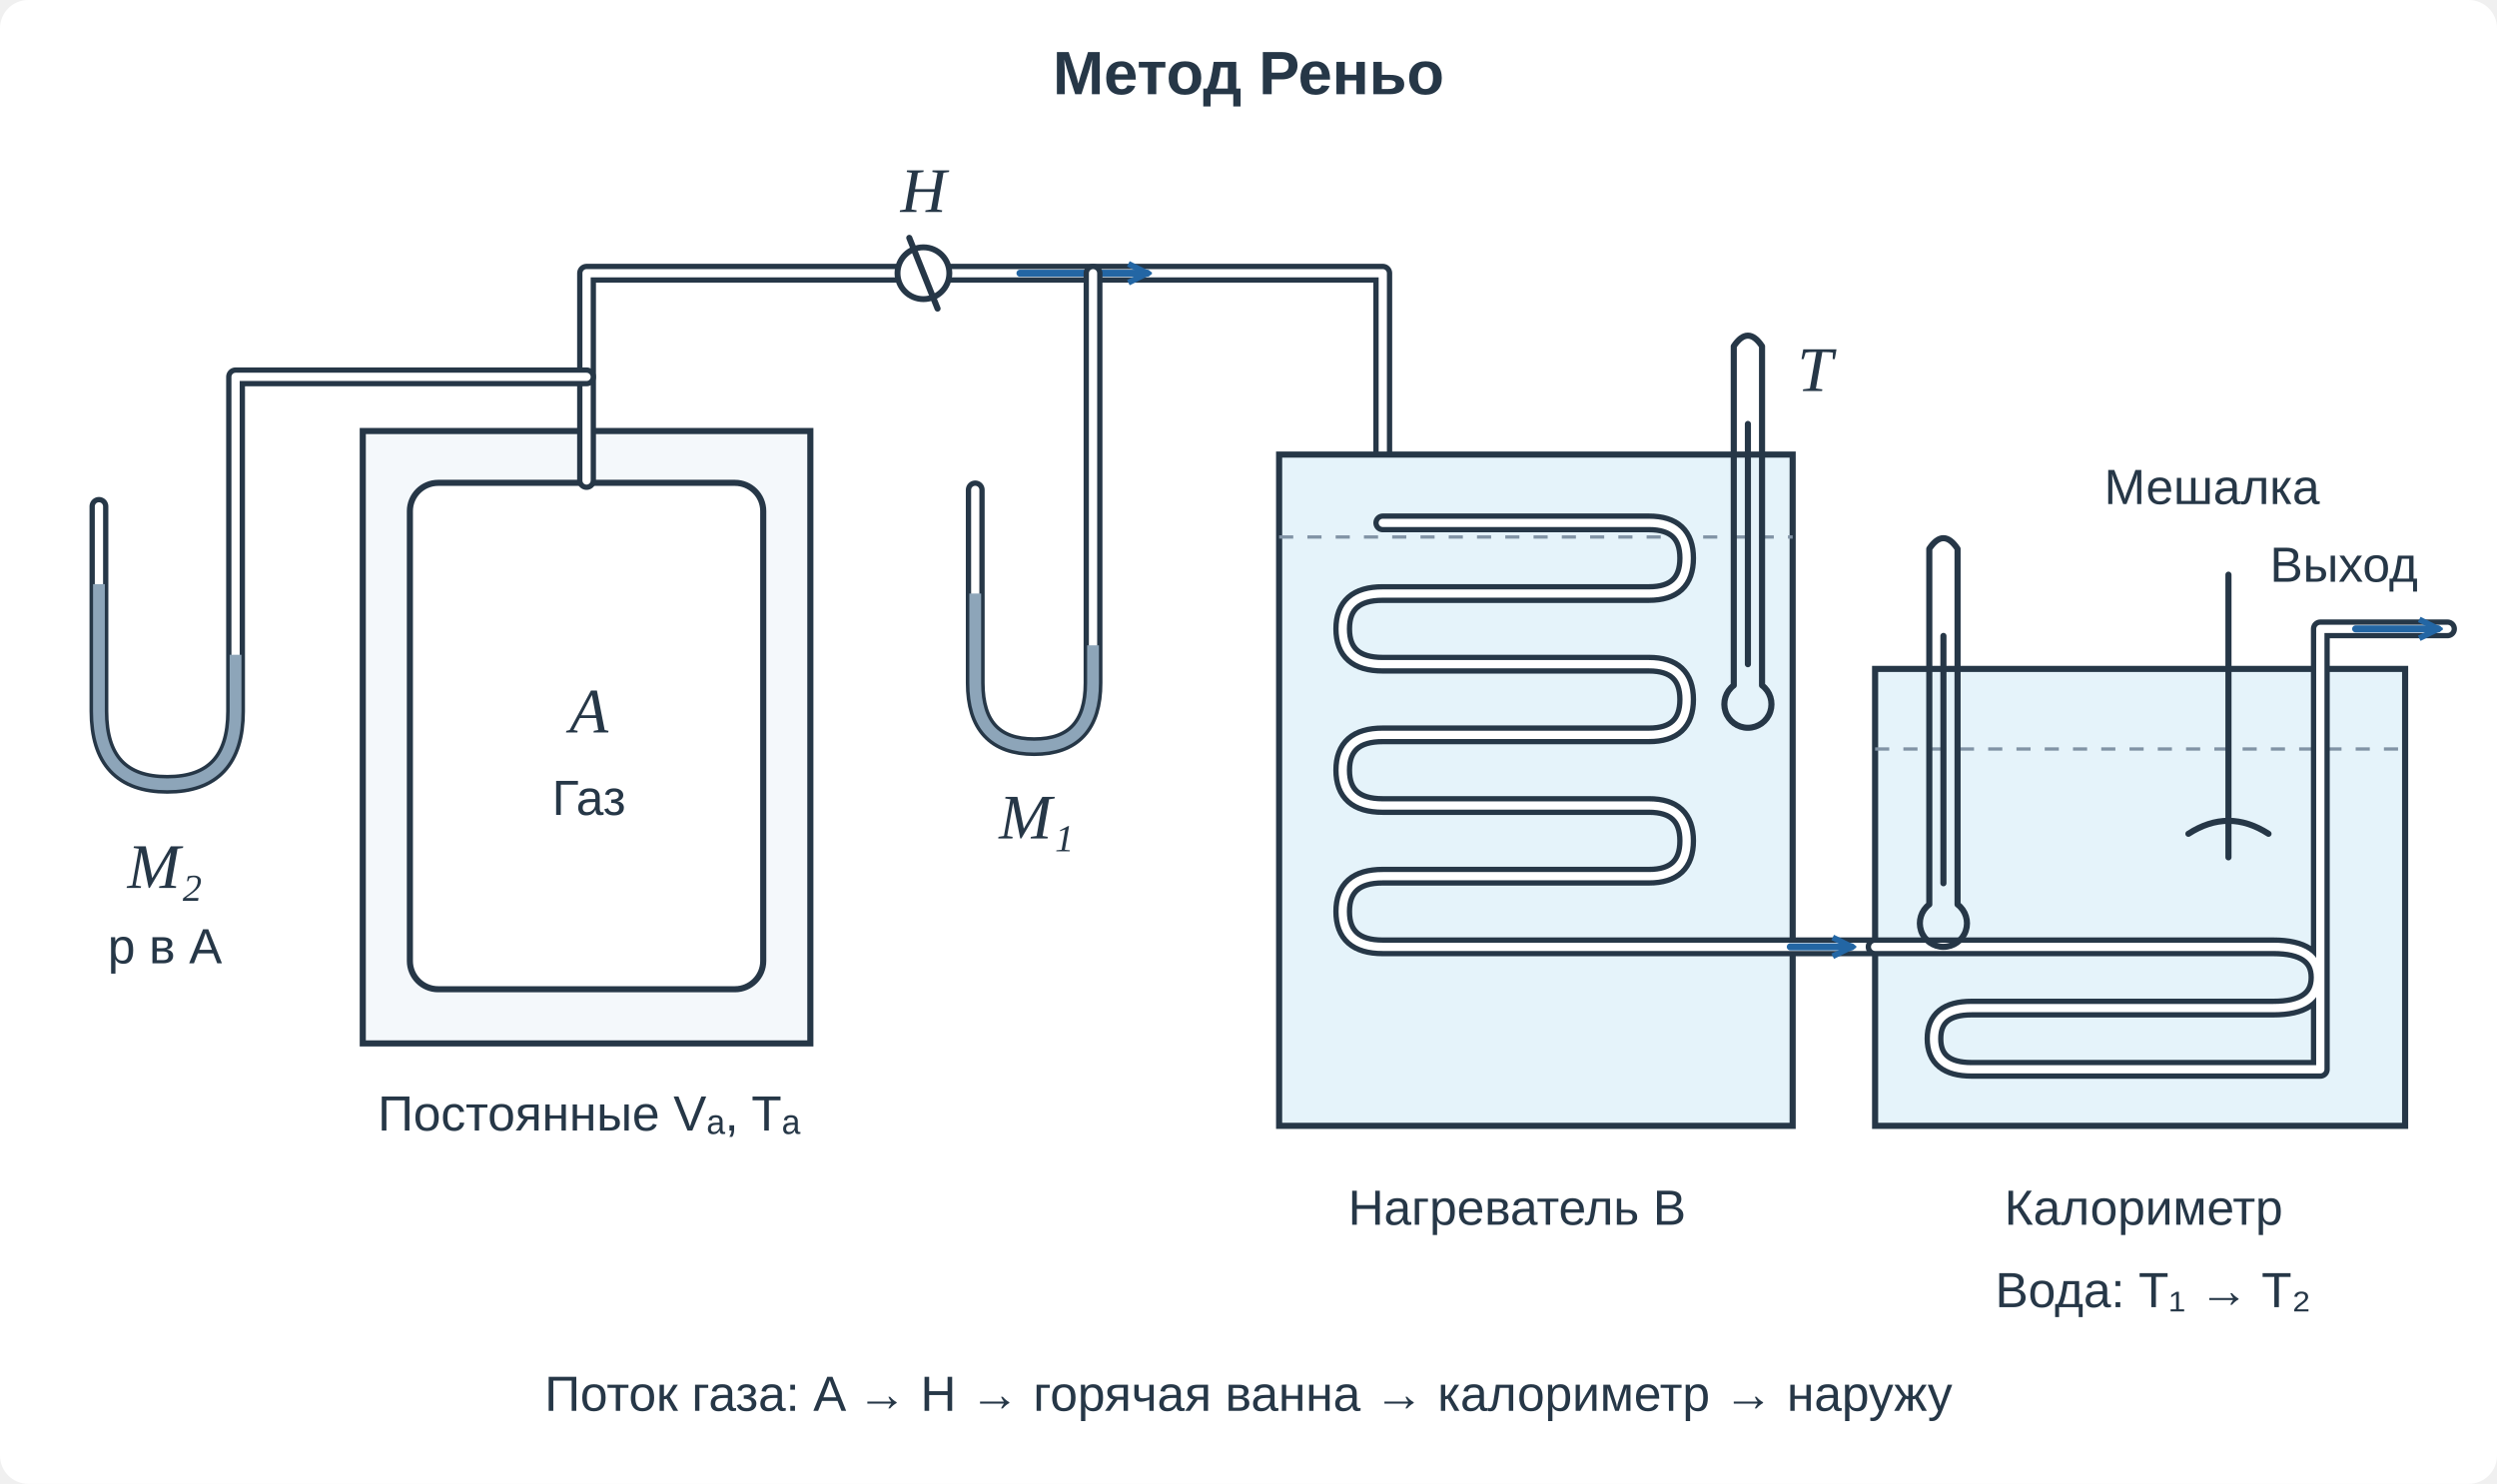
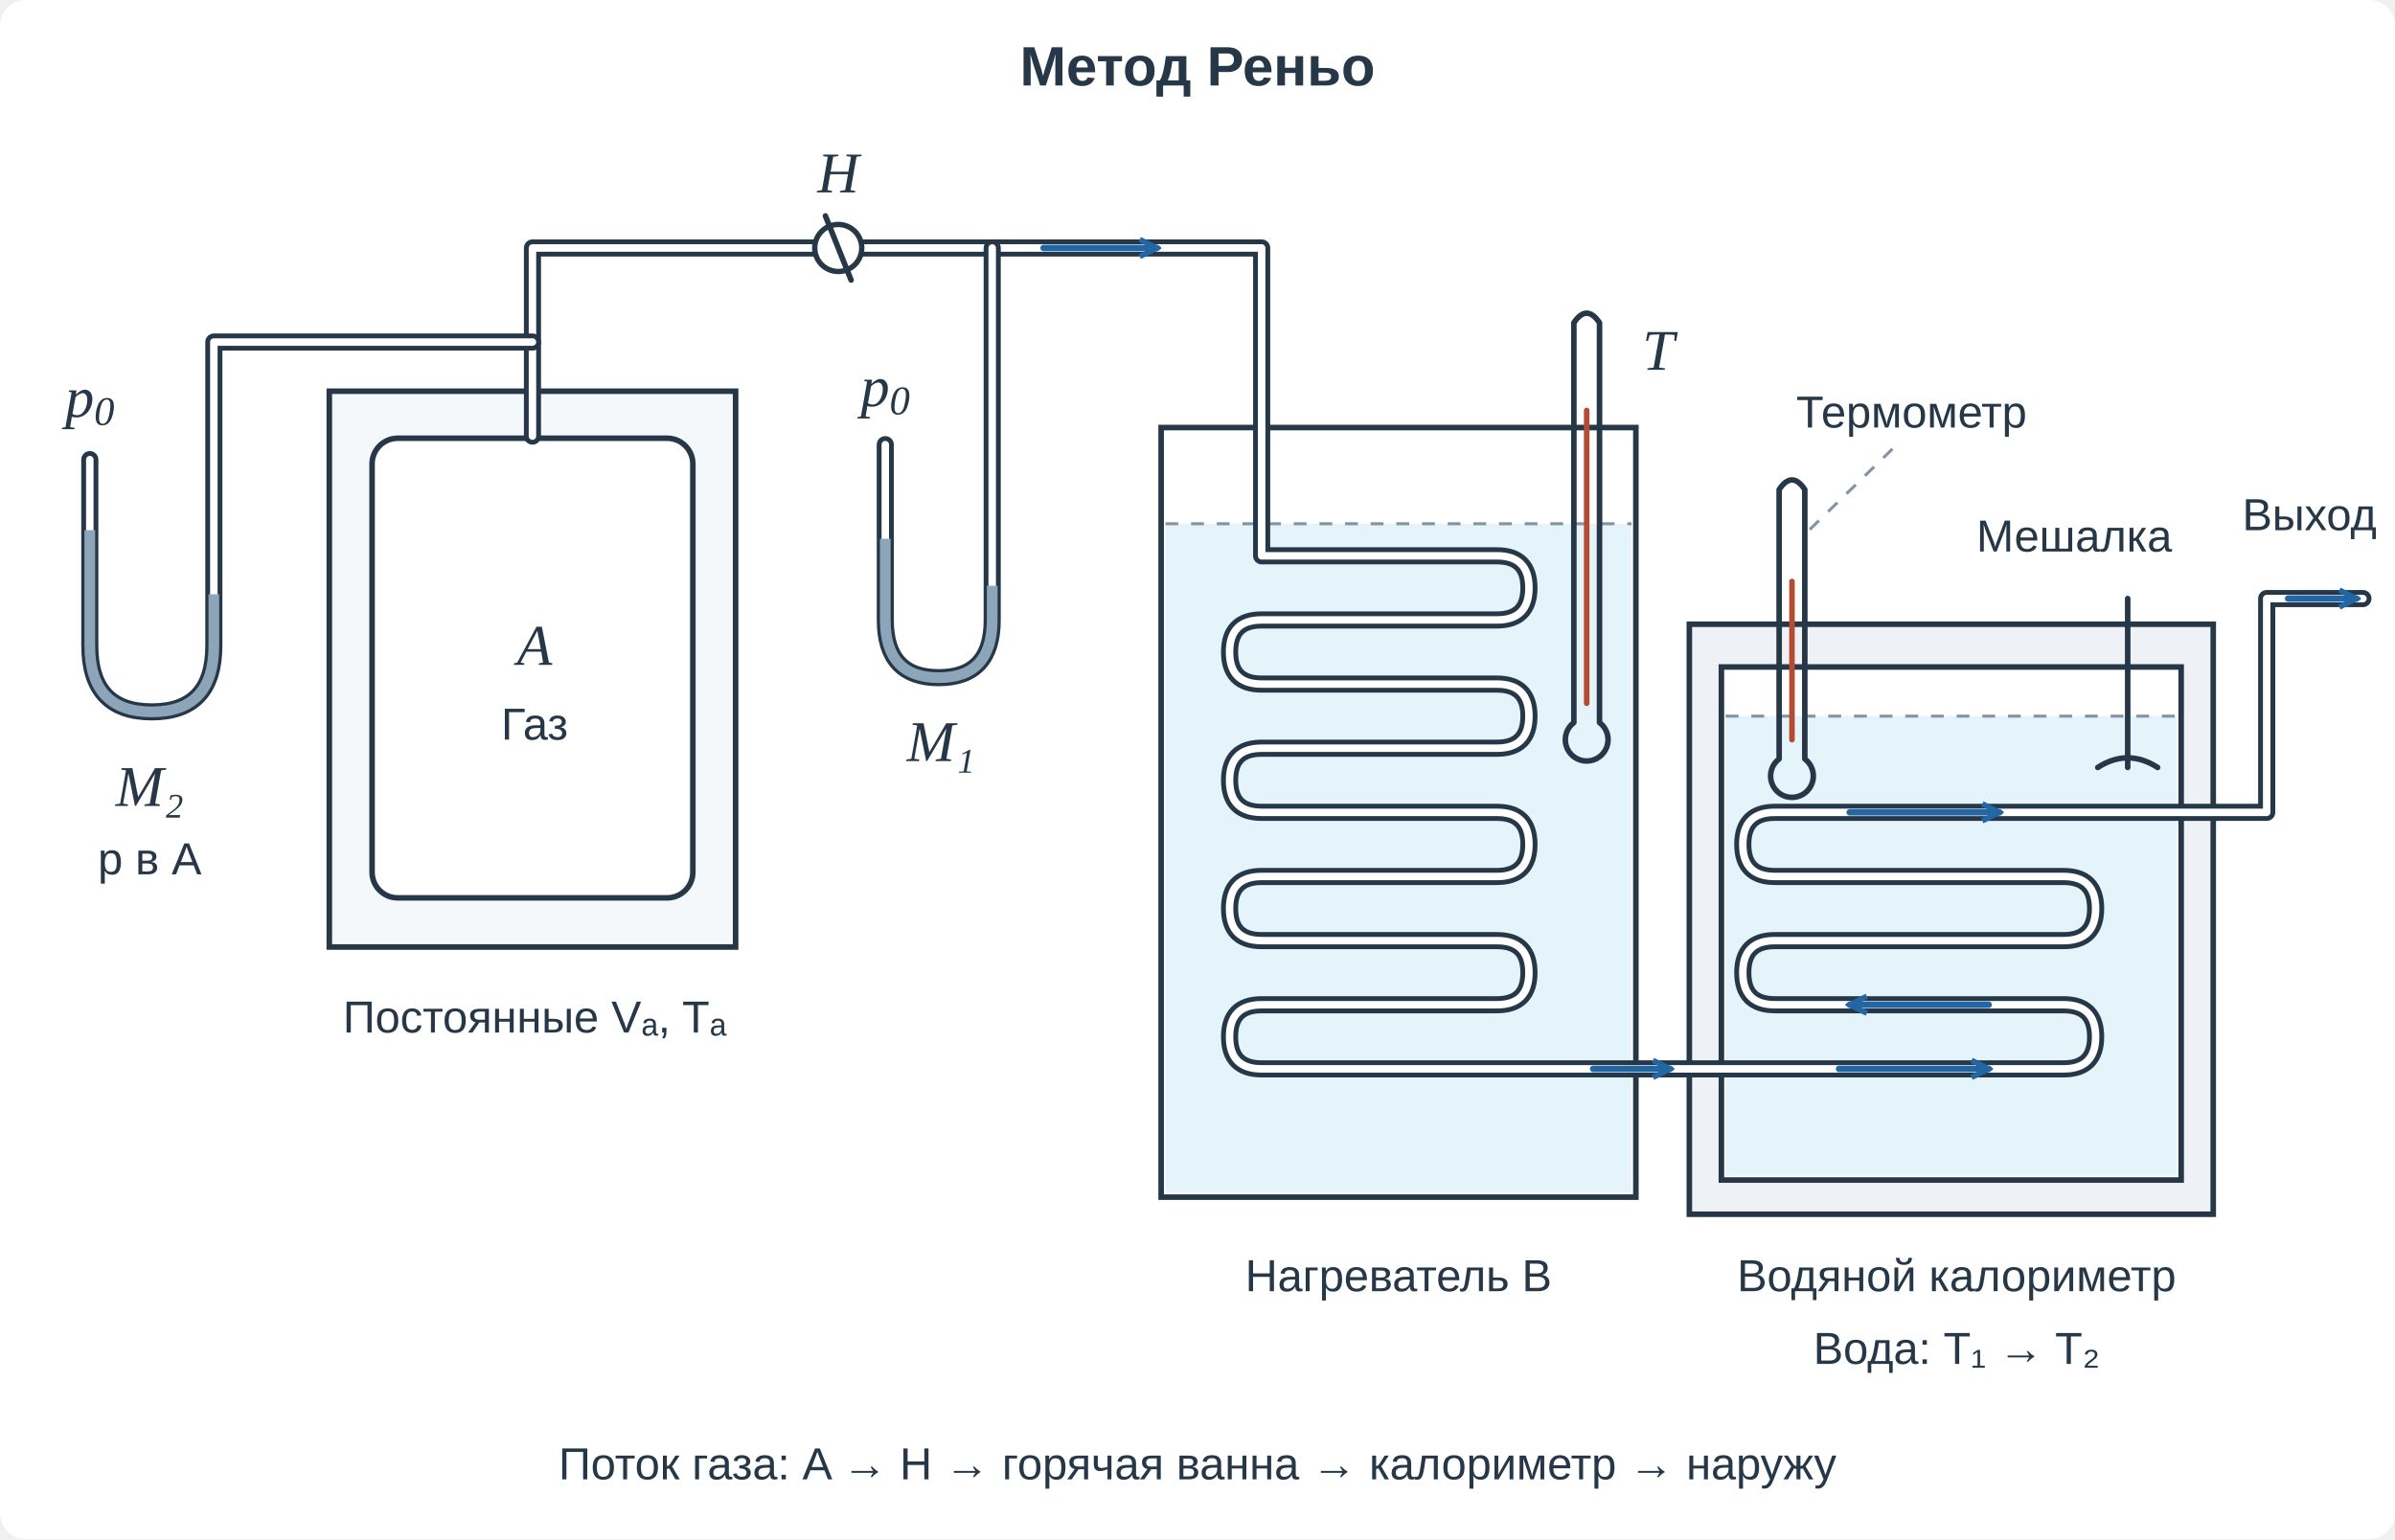
- <svg xmlns="http://www.w3.org/2000/svg" viewBox="0 0 1060 630" role="img" aria-labelledby="title desc">
+ <svg xmlns="http://www.w3.org/2000/svg" viewBox="0 0 1120 720" role="img" aria-labelledby="title desc">
  <defs>
    <marker id="arrow" markerWidth="10" markerHeight="10" refX="8" refY="5" orient="auto-start-reverse" markerUnits="userSpaceOnUse">
      <path d="M2 2 L8 5 L2 8" fill="none" stroke="#263747" stroke-width="1.8" />
    </marker>
    <marker id="route" markerWidth="12" markerHeight="12" refX="10" refY="6" orient="auto-start-reverse" markerUnits="userSpaceOnUse">
      <path d="M2 2 L10 6 L2 10" fill="none" stroke="#2366a4" stroke-width="2.5" />
    </marker>
    <pattern id="shade" width="10" height="10" patternUnits="userSpaceOnUse">
      <path d="M-2 2 L2 -2 M0 10 L10 0 M8 12 L12 8" stroke="#aac5db" stroke-width="1.2" />
    </pattern>
  </defs>
  <style>text{font-family:Arial,Helvetica,sans-serif;font-size:24px;fill:#263747}.math{font-family:Georgia,'Times New Roman',serif;font-style:italic;font-size:27px}.small{font-size:21px}.heading{font-size:26px;font-weight:600}.wall{stroke:#263747;stroke-width:2.6;fill:none;stroke-linejoin:round;stroke-linecap:round}.axis{stroke:#263747;stroke-width:1.8;fill:none;marker-end:url(#arrow)}.curve{stroke:#2366a4;stroke-width:3;fill:none;stroke-linecap:round;stroke-linejoin:round}.guide{stroke:#8193a5;stroke-width:1.4;stroke-dasharray:6 6;fill:none}.pipe{stroke:#263747;stroke-width:8;fill:none;stroke-linejoin:round;stroke-linecap:round}.bore{stroke:#fff;stroke-width:3.5;fill:none;stroke-linejoin:round;stroke-linecap:round}</style>
-   <rect width="1060" height="630" rx="12" fill="#fff" />
-   <text x="530" y="40" class="heading" text-anchor="middle">Метод Реньо</text>
+   <rect width="1120" height="720" rx="12" fill="#fff" />
+   <text x="560" y="40" class="heading" text-anchor="middle">Метод Реньо</text>
  <rect x="154" y="183" width="190" height="260" rx="0" fill="#f4f8fb" stroke="#263747" stroke-width="2.6" />
  <rect x="174" y="205" width="150" height="215" rx="12" fill="#fff" stroke="#263747" stroke-width="2.6" />
  <text x="250" y="311" class="math" text-anchor="middle">A</text>
  <text x="250" y="346" class="small" text-anchor="middle">Газ</text>
-   <path d="M249 204 V116 H587 V222" class="pipe" />
-   <path d="M249 204 V116 H587 V222" class="bore" />
-   <path d="M249 160 H100 V302 Q100 333 71 333 Q42 333 42 302 V215" class="pipe" />
+   <text x="250" y="483" class="small" text-anchor="middle">Постоянные Vₐ, Tₐ</text>
+   <rect x="543" y="200" width="222" height="360" rx="0" fill="#fff" stroke="#263747" stroke-width="2.6" />
+   <rect x="545" y="245" width="218" height="313" rx="0" fill="#e5f3fa" stroke="none" stroke-width="2.6" />
+   <path d="M545 245 L763 245" class="guide" />
+   <rect x="790" y="292" width="245" height="276" rx="0" fill="#eef1f5" stroke="#263747" stroke-width="2.6" />
+   <rect x="805" y="312" width="215" height="240" rx="0" fill="#fff" stroke="#263747" stroke-width="2.6" />
+   <rect x="807" y="335" width="211" height="215" rx="0" fill="#e5f3fa" stroke="none" stroke-width="2.6" />
+   <path d="M807 335 L1018 335" class="guide" />
+   <text x="654" y="604" class="small" text-anchor="middle">Нагреватель B</text>
+   <text x="915" y="604" class="small" text-anchor="middle">Водяной калориметр</text>
+   <text x="915" y="638" class="small" text-anchor="middle">Вода: T₁ → T₂</text>
+   <path d="M249 204 V116 H590 V260 H700 Q715 260 715 275 Q715 290 700 290 H590 Q575 290 575 305 Q575 320 590 320 H700 Q715 320 715 335 Q715 350 700 350 H590 Q575 350 575 365 Q575 380 590 380 H700 Q715 380 715 395 Q715 410 700 410 H590 Q575 410 575 425 Q575 440 590 440 H700 Q715 440 715 455 Q715 470 700 470 H590 Q575 470 575 485 Q575 500 590 500 H965 Q980 500 980 485 Q980 470 965 470 H830 Q815 470 815 455 Q815 440 830 440 H965 Q980 440 980 425 Q980 410 965 410 H830 Q815 410 815 395 Q815 380 830 380 H1060 V280 H1105" class="pipe" id="regnault-main-flow" />
+   <path d="M249 204 V116 H590 V260 H700 Q715 260 715 275 Q715 290 700 290 H590 Q575 290 575 305 Q575 320 590 320 H700 Q715 320 715 335 Q715 350 700 350 H590 Q575 350 575 365 Q575 380 590 380 H700 Q715 380 715 395 Q715 410 700 410 H590 Q575 410 575 425 Q575 440 590 440 H700 Q715 440 715 455 Q715 470 700 470 H590 Q575 470 575 485 Q575 500 590 500 H965 Q980 500 980 485 Q980 470 965 470 H830 Q815 470 815 455 Q815 440 830 440 H965 Q980 440 980 425 Q980 410 965 410 H830 Q815 410 815 395 Q815 380 830 380 H1060 V280 H1105" class="bore" />
+   <path d="M249 160 H100 V302 Q100 333 71 333 Q42 333 42 302 V215" class="pipe" id="regnault-pressure-M2" />
  <path d="M249 160 H100 V302 Q100 333 71 333 Q42 333 42 302 V215" class="bore" />
  <path d="M100 278 V302 Q100 333 71 333 Q42 333 42 302 V248" class="" stroke="#8da5b9" stroke-width="5" fill="none" />
  <text x="70" y="377" class="math" text-anchor="middle">M₂</text>
  <text x="70" y="409" class="small" text-anchor="middle">p в A</text>
+   <text x="42" y="195" class="math" text-anchor="middle">p<tspan baseline-shift="sub" font-size="19">0</tspan>
+   </text>
  <circle cx="392" cy="116" r="11" fill="#fff" stroke="#263747" stroke-width="2.5" />
  <path d="M386 101 L398 131" class="wall" />
  <text x="392" y="90" class="math" text-anchor="middle">H</text>
-   <path d="M433 116 L487 116" class="curve" marker-end="url(#route)" />
-   <path d="M464 116 V290 Q464 317 439 317 Q414 317 414 290 V208" class="pipe" />
+   <path d="M488 116 L541 116" class="curve" marker-end="url(#route)" />
+   <path d="M464 116 V290 Q464 317 439 317 Q414 317 414 290 V208" class="pipe" id="regnault-pressure-M1" />
  <path d="M464 116 V290 Q464 317 439 317 Q414 317 414 290 V208" class="bore" />
  <path d="M464 274 V290 Q464 317 439 317 Q414 317 414 290 V252" class="" stroke="#8da5b9" stroke-width="5" fill="none" />
  <text x="440" y="356" class="math" text-anchor="middle">M₁</text>
-   <rect x="543" y="193" width="218" height="285" rx="0" fill="#e5f3fa" stroke="#263747" stroke-width="2.6" />
-   <path d="M543 228 L761 228" class="guide" />
-   <text x="644" y="520" class="small" text-anchor="middle">Нагреватель B</text>
-   <path d="M587 222 H700 Q716 222 716 237 Q716 252 700 252 H587 Q570 252 570 267 Q570 282 587 282 H700 Q716 282 716 297 Q716 312 700 312 H587 Q570 312 570 327 Q570 342 587 342 H700 Q716 342 716 357 Q716 372 700 372 H587 Q570 372 570 387 Q570 402 587 402 H796" class="pipe" />
-   <path d="M587 222 H700 Q716 222 716 237 Q716 252 700 252 H587 Q570 252 570 267 Q570 282 587 282 H700 Q716 282 716 297 Q716 312 700 312 H587 Q570 312 570 327 Q570 342 587 342 H700 Q716 342 716 357 Q716 372 700 372 H587 Q570 372 570 387 Q570 402 587 402 H796" class="bore" />
-   <path d="M760 402 L786 402" class="curve" marker-end="url(#route)" />
-   <path d="M736 291 V147 Q742 138 748 147 V291 A10 10 0 1 1 736 291 Z" class="wall" />
-   <path d="M742 282 L742 180" class="wall" />
-   <text x="763" y="166" class="math" text-anchor="start">T</text>
-   <rect x="796" y="284" width="225" height="194" rx="0" fill="#e5f3fa" stroke="#263747" stroke-width="2.6" />
-   <path d="M796 318 L1021 318" class="guide" />
-   <path d="M796 402 H965 Q984 402 984 415 Q984 428 965 428 H837 Q821 428 821 441 Q821 454 837 454 H985 V267 H1039" class="pipe" />
-   <path d="M796 402 H965 Q984 402 984 415 Q984 428 965 428 H837 Q821 428 821 441 Q821 454 837 454 H985 V267 H1039" class="bore" />
-   <path d="M1000 267 L1035 267" class="curve" marker-end="url(#route)" />
-   <path d="M819 384 V233 Q825 224 831 233 V384 A10 10 0 1 1 819 384 Z" class="wall" />
-   <path d="M825 375 L825 270" class="wall" />
-   <path d="M946 244 L946 364" class="wall" />
-   <path d="M929 354 Q946 343 963 354" class="wall" />
-   <text x="939" y="214" class="small" text-anchor="middle">Мешалка</text>
-   <text x="910" y="520" class="small" text-anchor="middle">Калориметр</text>
-   <text x="914" y="555" class="small" text-anchor="middle">Вода: T₁ → T₂</text>
-   <text x="995" y="247" class="small" text-anchor="middle">Выход</text>
-   <text x="250" y="480" class="small" text-anchor="middle">Постоянные Vₐ, Tₐ</text>
-   <text x="530" y="599" class="small" text-anchor="middle">Поток газа: A → H → горячая ванна → калориметр → наружу</text>
+   <text x="414" y="190" class="math" text-anchor="middle">p<tspan baseline-shift="sub" font-size="19">0</tspan>
+   </text>
+   <path d="M736 338 V151 Q742 142 748 151 V338 A10 10 0 1 1 736 338 Z" class="wall" />
+   <path d="M742 329 L742 192" class="wall" style="stroke:#b54b32" />
+   <text x="768" y="173" class="math" text-anchor="start">T</text>
+   <path d="M832 355 V229 Q838 220 844 229 V355 A10 10 0 1 1 832 355 Z" class="wall" />
+   <path d="M838 346 L838 272" class="wall" style="stroke:#b54b32" />
+   <text x="840" y="200" class="small" text-anchor="start">Термометр</text>
+   <path d="M885 210 L846 248" class="guide" />
+   <path d="M995 280 L995 359" class="wall" />
+   <path d="M981 359 Q995 350 1009 359" class="wall" />
+   <text x="970" y="258" class="small" text-anchor="middle">Мешалка</text>
+   <path d="M745 500 L781 500" class="curve" marker-end="url(#route)" />
+   <path d="M860 500 L930 500" class="curve" marker-end="url(#route)" />
+   <path d="M930 470 L865 470" class="curve" marker-end="url(#route)" />
+   <path d="M865 380 L935 380" class="curve" marker-end="url(#route)" />
+   <path d="M1070 280 L1102 280" class="curve" marker-end="url(#route)" />
+   <text x="1080" y="248" class="small" text-anchor="middle">Выход</text>
+   <text x="560" y="692" class="small" text-anchor="middle">Поток газа: A → H → горячая ванна → калориметр → наружу</text>
</svg>
